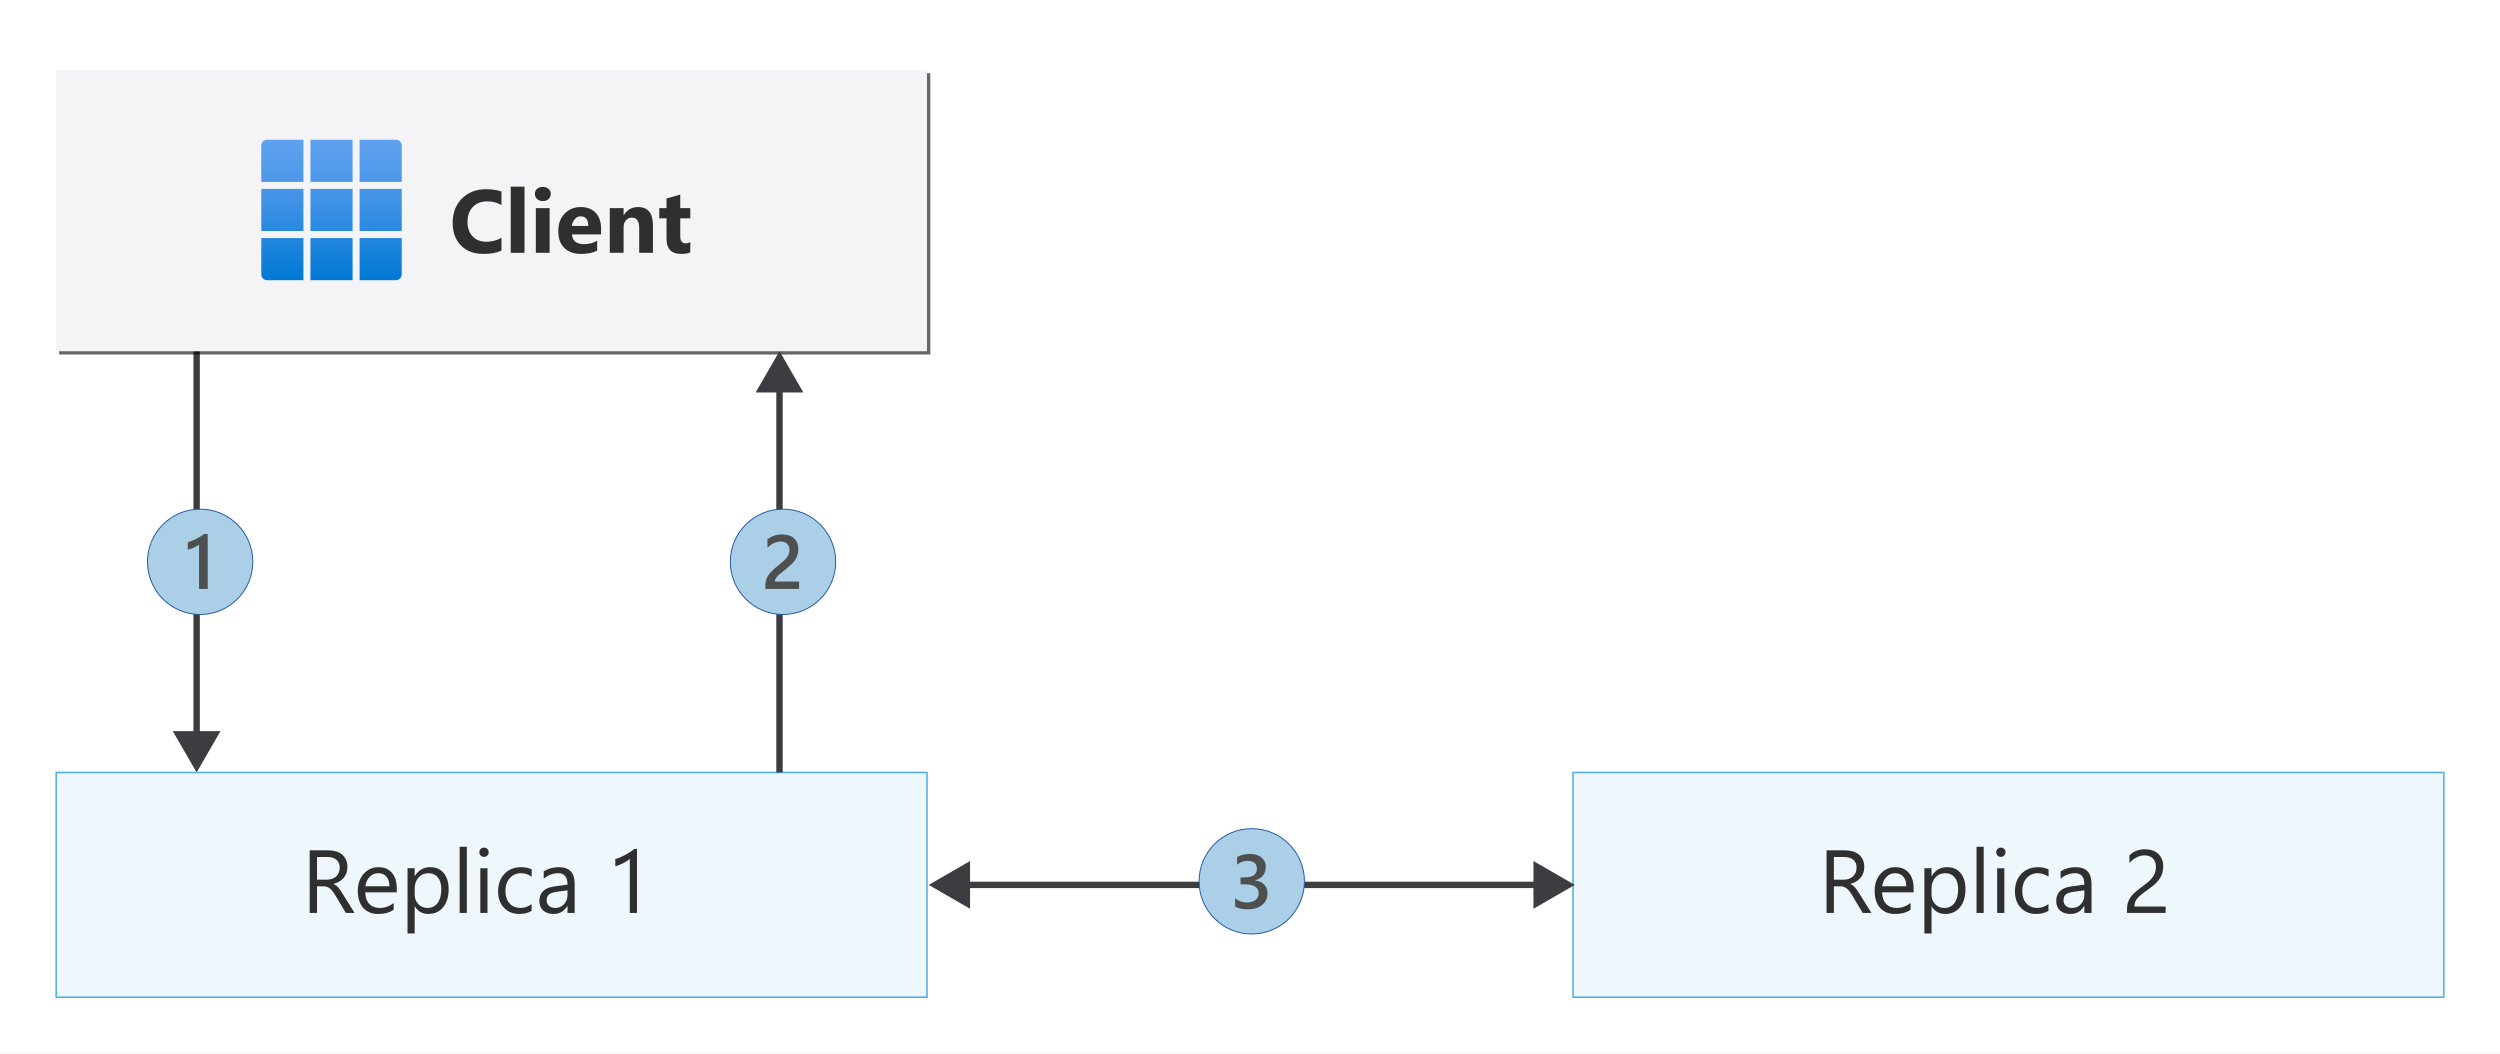
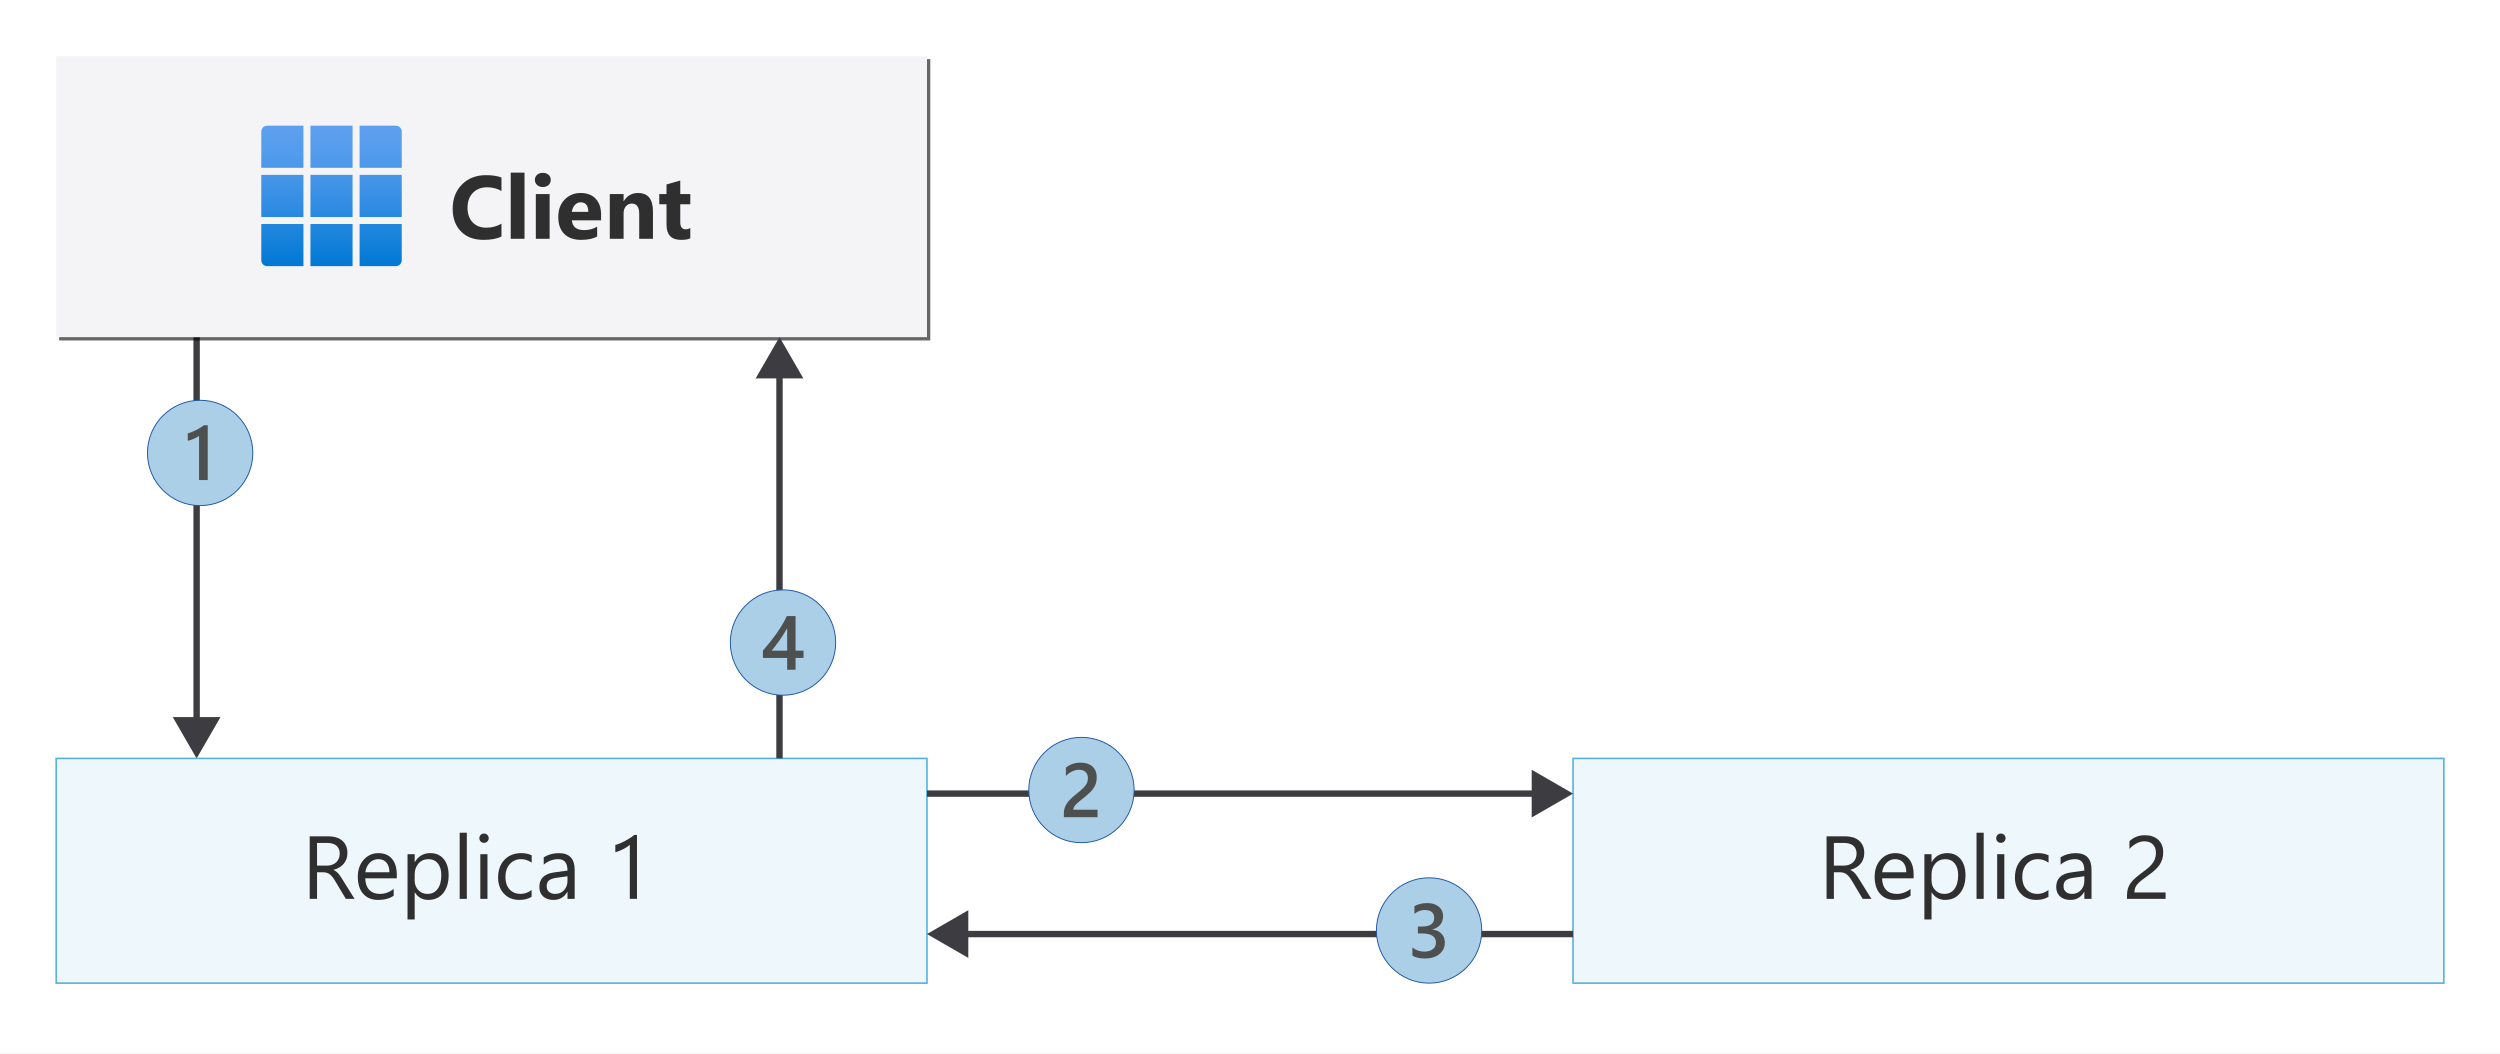
- <svg xmlns="http://www.w3.org/2000/svg" viewBox="0 0 391.6 165" width="391.6" height="165">
+ <svg xmlns="http://www.w3.org/2000/svg" width="391.6" height="165" viewBox="0 0 391.6 165">
  <defs>
-     <linearGradient id="linear-gradient" x1="-512.072" y1="-4401.488" x2="-512.072" y2="-4379.488" gradientTransform="translate(564 -4357.6) scale(1 -1)" gradientUnits="userSpaceOnUse">
+     <linearGradient id="linear-gradient" x1="-512.072" y1="-4399.288" x2="-512.072" y2="-4377.288" gradientTransform="translate(564 -4357.6) scale(1 -1)" gradientUnits="userSpaceOnUse">
      <stop offset="0" stop-color="#0078d4" />
      <stop offset=".16" stop-color="#1380da" />
      <stop offset=".53" stop-color="#3c91e5" />
      <stop offset=".82" stop-color="#559cec" />
      <stop offset="1" stop-color="#5ea0ef" />
    </linearGradient>
  </defs>
  <g isolation="isolate">
    <g id="Shapes">
-       <rect width="391.6" height="165" fill="#fff" />
+       <rect x="0" width="391.6" height="165" fill="#fff" />
      <g>
-         <line x1="30.8" y1="55" x2="30.8" y2="115.618" fill="none" stroke="#3c3c41" stroke-miterlimit="10" />
-         <polygon points="27.06 114.523 30.8 121 34.54 114.523 27.06 114.523" fill="#3c3c41" />
+         <line x1="30.8" y1="52.8" x2="30.8" y2="113.418" fill="none" stroke="#3c3c41" stroke-miterlimit="10" />
+         <polygon points="27.06 112.323 30.8 118.8 34.54 112.323 27.06 112.323" fill="#3c3c41" />
      </g>
      <g>
-         <rect x="8.8" y="121" width="136.4" height="35.2" fill="#fff" />
-         <rect x="8.8" y="121" width="136.4" height="35.2" fill="#53b1e0" opacity=".1" />
-         <rect x="8.8" y="121" width="136.4" height="35.2" fill="none" stroke="#53b1e0" stroke-width=".25" />
+         <rect x="8.8" y="118.8" width="136.4" height="35.2" fill="#fff" />
+         <rect x="8.8" y="118.8" width="136.4" height="35.2" fill="#53b1e0" opacity=".1" />
+         <rect x="8.8" y="118.8" width="136.4" height="35.2" fill="none" stroke="#53b1e0" stroke-width=".25" />
      </g>
      <g>
-         <rect x="246.4" y="121" width="136.4" height="35.2" fill="#fff" />
-         <rect x="246.4" y="121" width="136.4" height="35.2" fill="#53b1e0" opacity=".1" />
-         <rect x="246.4" y="121" width="136.4" height="35.2" fill="none" stroke="#53b1e0" stroke-width=".25" />
+         <rect x="246.4" y="118.8" width="136.4" height="35.2" fill="#fff" />
+         <rect x="246.4" y="118.8" width="136.4" height="35.2" fill="#53b1e0" opacity=".1" />
+         <rect x="246.4" y="118.8" width="136.4" height="35.2" fill="none" stroke="#53b1e0" stroke-width=".25" />
      </g>
      <g>
        <g mix-blend-mode="multiply" opacity=".6">
-           <rect x="9.3" y="11.5" width="136.4" height="44" />
-           <rect x="9.3" y="11.5" width="136.4" height="44" />
+           <rect x="9.3" y="9.3" width="136.4" height="44" />
+           <rect x="9.3" y="9.3" width="136.4" height="44" />
        </g>
        <g>
-           <rect x="8.8" y="11" width="136.4" height="44" fill="#fff" />
-           <rect x="8.8" y="11" width="136.4" height="44" fill="#f4f3f5" />
+           <rect x="8.8" y="8.8" width="136.4" height="44" fill="#fff" />
+           <rect x="8.8" y="8.8" width="136.4" height="44" fill="#f4f3f5" />
        </g>
      </g>
-       <path d="M48.628,37.288h6.6v6.6h-6.6v-6.6ZM40.928,28.488h6.6v-6.6h-5.679c-.509,0-.921.412-.921.921v5.679ZM41.849,43.888h5.679v-6.6h-6.6v5.679c0,.509.412.921.921.921h0ZM40.928,36.188h6.6v-6.6h-6.6v6.6ZM56.328,43.888h5.679c.509,0,.921-.412.921-.921h0v-5.679h-6.6v6.6ZM48.628,36.188h6.6v-6.6h-6.6v6.6ZM56.328,36.188h6.6v-6.6h-6.6v6.6ZM56.328,21.888v6.6h6.6v-5.679c0-.509-.412-.921-.921-.921h-5.679ZM48.628,28.488h6.6v-6.6h-6.6v6.6Z" fill="url(#linear-gradient)" />
+       <path d="M48.628,35.088h6.6v6.6h-6.6v-6.6ZM40.928,26.288h6.6v-6.6h-5.679c-.509,0-.921.412-.921.921v5.679ZM41.849,41.688h5.679v-6.6h-6.6v5.679c0,.509.412.921.921.921h0ZM40.928,33.988h6.6v-6.6h-6.6v6.6ZM56.328,41.688h5.679c.509,0,.921-.412.921-.921h0v-5.679h-6.6v6.6ZM48.628,33.988h6.6v-6.6h-6.6v6.6ZM56.328,33.988h6.6v-6.6h-6.6v6.6ZM56.328,19.688v6.6h6.6v-5.679c0-.509-.412-.921-.921-.921h-5.679ZM48.628,26.288h6.6v-6.6h-6.6v6.6Z" fill="url(#linear-gradient)" />
      <g>
        <g>
-           <circle cx="31.35" cy="88" r="8.25" fill="#c6e3f3" />
-           <circle cx="31.35" cy="88" r="8.25" fill="#155ea1" opacity=".15" />
-           <circle cx="31.35" cy="88" r="8.25" fill="none" stroke="#1f56a3" stroke-miterlimit="10" stroke-width=".15" />
+           <circle cx="31.35" cy="70.95" r="8.25" fill="#c6e3f3" />
+           <circle cx="31.35" cy="70.95" r="8.25" fill="#155ea1" opacity=".15" />
+           <circle cx="31.35" cy="70.95" r="8.25" fill="none" stroke="#1f56a3" stroke-miterlimit="10" stroke-width=".15" />
        </g>
-         <path d="M32.539,83.661v8.59h-1.359v-6.926c-.246.176-.511.326-.794.449s-.606.231-.97.324v-1.16c.227-.074.445-.152.656-.234s.419-.174.624-.275.412-.215.621-.34.425-.268.647-.428h.574Z" fill="#4e4f4f" />
+         <path d="M32.539,66.611v8.59h-1.359v-6.926c-.246.176-.511.325-.794.448s-.606.231-.97.325v-1.16c.227-.074.445-.152.656-.234s.419-.174.624-.275.412-.215.621-.34.425-.268.647-.428h.574Z" fill="#4e4f4f" />
      </g>
      <g>
-         <line x1="122.1" y1="60.382" x2="122.1" y2="121" fill="none" stroke="#3c3c41" stroke-miterlimit="10" />
-         <polygon points="118.36 61.476 122.1 55 125.84 61.476 118.36 61.476" fill="#3c3c41" />
+         <line x1="122.1" y1="58.182" x2="122.1" y2="118.8" fill="none" stroke="#3c3c41" stroke-miterlimit="10" />
+         <polygon points="118.36 59.276 122.1 52.8 125.84 59.276 118.36 59.276" fill="#3c3c41" />
      </g>
      <g>
        <g>
-           <circle cx="122.65" cy="88" r="8.25" fill="#c6e3f3" />
-           <circle cx="122.65" cy="88" r="8.25" fill="#155ea1" opacity=".15" />
-           <circle cx="122.65" cy="88" r="8.25" fill="none" stroke="#1f56a3" stroke-miterlimit="10" stroke-width=".15" />
+           <circle cx="122.65" cy="100.65" r="8.25" fill="#c6e3f3" />
+           <circle cx="122.65" cy="100.65" r="8.25" fill="#155ea1" opacity=".15" />
+           <circle cx="122.65" cy="100.65" r="8.25" fill="none" stroke="#1f56a3" stroke-miterlimit="10" stroke-width=".15" />
        </g>
-         <path d="M125.167,92.251h-5.273v-.65c0-.266.037-.514.111-.746s.174-.451.299-.656.272-.398.44-.58.348-.357.539-.527.387-.334.586-.492.395-.318.586-.478c.18-.152.344-.301.492-.447s.275-.299.381-.455.188-.32.246-.494.088-.363.088-.566c0-.223-.034-.416-.102-.582s-.164-.305-.287-.416-.269-.195-.436-.252-.352-.086-.551-.086c-.344,0-.693.08-1.049.24s-.697.4-1.025.721v-1.307c.172-.129.346-.24.521-.336s.357-.176.545-.24.385-.113.592-.144.428-.047.662-.047c.379,0,.723.051,1.031.15s.572.246.791.44.388.434.507.723.179.621.179.996c0,.34-.042.646-.126.918s-.203.523-.357.758-.341.457-.56.668-.463.428-.732.65c-.227.184-.452.363-.677.537s-.427.344-.606.51-.325.332-.436.498-.167.332-.167.5v.029h3.791v1.166Z" fill="#4e4f4f" />
+         <path d="M124.619,96.499v5.426h1.248v1.131h-1.248v1.846h-1.318v-1.846h-3.803v-1.143c.344-.387.696-.806,1.058-1.257s.709-.912,1.043-1.383.644-.942.929-1.415.525-.926.721-1.359h1.371ZM123.3,101.925v-3.527c-.426.766-.847,1.434-1.263,2.004s-.806,1.078-1.169,1.523h2.432Z" fill="#4e4f4f" />
      </g>
      <g>
-         <line x1="150.857" y1="138.611" x2="241.293" y2="138.611" fill="none" stroke="#3c3c41" stroke-miterlimit="10" />
-         <polygon points="151.951 142.351 145.475 138.611 151.951 134.872 151.951 142.351" fill="#3c3c41" />
-         <polygon points="240.199 142.351 246.675 138.611 240.199 134.872 240.199 142.351" fill="#3c3c41" />
+         <line x1="145.2" y1="124.311" x2="241.018" y2="124.311" fill="none" stroke="#3c3c41" stroke-miterlimit="10" />
+         <polygon points="239.924 128.051 246.4 124.311 239.924 120.572 239.924 128.051" fill="#3c3c41" />
      </g>
      <g>
        <g>
-           <circle cx="196.075" cy="138.05" r="8.25" fill="#c6e3f3" />
-           <circle cx="196.075" cy="138.05" r="8.25" fill="#155ea1" opacity=".15" />
-           <circle cx="196.075" cy="138.05" r="8.25" fill="none" stroke="#1f56a3" stroke-miterlimit="10" stroke-width=".15" />
+           <circle cx="169.4" cy="123.75" r="8.25" fill="#c6e3f3" />
+           <circle cx="169.4" cy="123.75" r="8.25" fill="#155ea1" opacity=".15" />
+           <circle cx="169.4" cy="123.75" r="8.25" fill="none" stroke="#1f56a3" stroke-miterlimit="10" stroke-width=".15" />
        </g>
-         <path d="M193.465,141.991v-1.277c.547.434,1.164.65,1.852.65.559,0,1.005-.127,1.339-.381s.501-.598.501-1.031c0-.953-.729-1.43-2.186-1.43h-.65v-1.09h.621c1.293,0,1.94-.449,1.94-1.348,0-.828-.504-1.242-1.512-1.242-.562,0-1.092.201-1.588.604v-1.207c.57-.32,1.244-.48,2.022-.48.746,0,1.344.188,1.793.562s.674.856.674,1.441c0,1.105-.562,1.816-1.688,2.133v.023c.606.059,1.084.271,1.435.636s.527.821.527,1.368c0,.754-.283,1.362-.85,1.825s-1.312.694-2.238.694c-.832,0-1.496-.15-1.992-.451Z" fill="#4e4f4f" />
+         <path d="M171.917,128.001h-5.273v-.65c0-.266.037-.514.111-.746s.174-.451.299-.656.272-.398.44-.58.348-.357.539-.527.387-.334.586-.492.395-.318.586-.478c.18-.152.344-.301.492-.447s.275-.299.381-.455.188-.32.246-.494.088-.363.088-.566c0-.223-.034-.416-.102-.582s-.164-.305-.287-.416-.269-.195-.436-.252-.352-.086-.551-.086c-.344,0-.693.08-1.049.24s-.697.4-1.025.721v-1.307c.172-.129.346-.24.521-.336s.357-.176.545-.24.385-.113.592-.144.428-.047.662-.047c.379,0,.723.051,1.031.15s.572.246.791.44.388.434.507.723.179.621.179.996c0,.34-.042.646-.126.918s-.203.523-.357.758-.341.457-.56.668-.463.428-.732.65c-.227.184-.452.363-.677.537s-.427.344-.606.51-.325.332-.436.498-.167.332-.167.5v.029h3.791v1.166Z" fill="#4e4f4f" />
+       </g>
+       <g>
+         <line x1="150.582" y1="146.311" x2="246.4" y2="146.311" fill="none" stroke="#3c3c41" stroke-miterlimit="10" />
+         <polygon points="151.676 150.051 145.2 146.311 151.676 142.572 151.676 150.051" fill="#3c3c41" />
+       </g>
+       <g>
+         <g>
+           <circle cx="223.85" cy="145.75" r="8.25" fill="#c6e3f3" />
+           <circle cx="223.85" cy="145.75" r="8.25" fill="#155ea1" opacity=".15" />
+           <circle cx="223.85" cy="145.75" r="8.25" fill="none" stroke="#1f56a3" stroke-miterlimit="10" stroke-width=".15" />
+         </g>
+         <path d="M221.239,149.69v-1.277c.547.434,1.164.65,1.852.65.559,0,1.005-.127,1.339-.381s.501-.598.501-1.031c0-.953-.729-1.43-2.186-1.43h-.65v-1.09h.621c1.293,0,1.94-.449,1.94-1.348,0-.828-.504-1.242-1.512-1.242-.562,0-1.092.201-1.588.604v-1.207c.57-.32,1.244-.48,2.022-.48.746,0,1.344.188,1.793.562s.674.856.674,1.441c0,1.105-.562,1.816-1.688,2.133v.023c.606.059,1.084.272,1.435.637s.527.82.527,1.367c0,.754-.283,1.363-.85,1.826s-1.312.693-2.238.693c-.832,0-1.496-.15-1.992-.451Z" fill="#4e4f4f" />
      </g>
    </g>
    <g id="Text">
      <g>
-         <path d="M55.539,143h-1.367l-1.641-2.748c-.15-.255-.296-.473-.438-.652-.141-.181-.286-.327-.434-.441-.148-.113-.308-.197-.478-.249-.171-.053-.363-.079-.578-.079h-.943v4.17h-1.148v-9.803h2.926c.429,0,.824.054,1.187.161.362.106.677.27.943.488s.475.491.625.817c.15.325.226.707.226,1.145,0,.342-.051.655-.153.94-.102.284-.249.539-.438.762-.19.224-.417.414-.684.571s-.566.279-.899.365v.027c.164.073.307.156.428.25.12.093.235.204.345.331.109.128.218.273.325.435.106.161.227.35.358.564l1.839,2.946ZM49.66,134.236v3.555h1.559c.287,0,.553-.043.797-.13.243-.086.454-.211.632-.372.178-.162.317-.36.417-.595.101-.235.15-.498.15-.79,0-.523-.17-.933-.509-1.227-.34-.294-.831-.441-1.474-.441h-1.572Z" fill="#2f2f2f" />
-         <path d="M62.152,139.78h-4.942c.019.779.229,1.381.629,1.805.401.424.953.636,1.654.636.789,0,1.514-.26,2.174-.779v1.053c-.615.447-1.429.67-2.44.67-.988,0-1.766-.317-2.331-.953-.565-.636-.848-1.53-.848-2.684,0-1.089.309-1.977.927-2.662.617-.686,1.384-1.029,2.3-1.029s1.625.297,2.126.889c.502.593.752,1.415.752,2.468v.588ZM61.003,138.83c-.004-.646-.16-1.15-.468-1.511-.308-.359-.735-.54-1.282-.54-.528,0-.978.19-1.347.567-.369.379-.597.873-.684,1.483h3.78Z" fill="#2f2f2f" />
-         <path d="M64.983,141.988h-.027v4.231h-1.121v-10.22h1.121v1.23h.027c.552-.93,1.358-1.395,2.42-1.395.902,0,1.606.314,2.112.94.506.626.759,1.466.759,2.519,0,1.172-.284,2.109-.855,2.813-.569.704-1.349,1.056-2.338,1.056-.906,0-1.606-.392-2.099-1.176ZM64.955,139.165v.978c0,.579.189,1.07.565,1.474s.854.605,1.432.605c.68,0,1.211-.26,1.597-.779.385-.519.577-1.241.577-2.167,0-.779-.18-1.39-.54-1.832-.359-.441-.848-.663-1.463-.663-.651,0-1.176.227-1.572.681-.397.453-.595,1.022-.595,1.705Z" fill="#2f2f2f" />
-         <path d="M73.124,143h-1.121v-10.363h1.121v10.363Z" fill="#2f2f2f" />
-         <path d="M75.812,134.222c-.201,0-.372-.068-.513-.205-.142-.137-.212-.31-.212-.519,0-.209.07-.384.212-.522.141-.14.311-.209.513-.209.205,0,.379.069.522.209.144.139.216.314.216.522,0,.201-.072.372-.216.513-.144.142-.317.212-.522.212ZM76.359,143h-1.121v-7h1.121v7Z" fill="#2f2f2f" />
-         <path d="M83.271,142.679c-.538.324-1.176.485-1.914.485-.998,0-1.804-.324-2.417-.974-.612-.649-.919-1.491-.919-2.526,0-1.152.33-2.079.991-2.778.66-.7,1.542-1.05,2.646-1.05.615,0,1.157.114,1.627.342v1.148c-.519-.364-1.076-.547-1.668-.547-.716,0-1.303.257-1.761.769s-.686,1.185-.686,2.019c0,.82.215,1.468.645,1.941.431.475,1.009.711,1.733.711.61,0,1.185-.202,1.723-.608v1.066Z" fill="#2f2f2f" />
-         <path d="M90.014,143h-1.121v-1.094h-.027c-.487.839-1.205,1.258-2.153,1.258-.697,0-1.243-.185-1.637-.554-.395-.369-.592-.858-.592-1.47,0-1.308.77-2.068,2.311-2.283l2.099-.294c0-1.19-.48-1.784-1.442-1.784-.843,0-1.603.287-2.283.861v-1.148c.689-.438,1.481-.656,2.379-.656,1.645,0,2.468.871,2.468,2.611v4.553ZM88.893,139.459l-1.688.232c-.519.073-.911.202-1.176.387-.264.185-.397.512-.397.981,0,.342.122.621.366.838.243.216.568.324.974.324.557,0,1.016-.194,1.378-.584s.543-.883.543-1.48v-.697Z" fill="#2f2f2f" />
-         <path d="M99.776,143h-1.121v-8.47c-.086.087-.213.185-.379.298-.167.111-.353.222-.56.331-.208.109-.427.212-.656.308-.231.096-.455.171-.674.226v-1.135c.246-.068.507-.16.783-.276.275-.116.547-.246.814-.39s.519-.294.755-.451c.237-.157.442-.311.615-.462h.424v10.021Z" fill="#2f2f2f" />
+         <path d="M55.539,140.8h-1.367l-1.641-2.748c-.15-.255-.296-.473-.438-.652-.141-.18-.286-.327-.434-.441-.148-.113-.308-.197-.478-.249s-.363-.079-.578-.079h-.943v4.17h-1.148v-9.803h2.926c.429,0,.824.055,1.187.161s.677.271.943.489.475.49.625.816.226.707.226,1.145c0,.342-.051.656-.153.94s-.249.539-.438.763c-.19.223-.417.413-.684.57s-.566.279-.899.365v.027c.164.073.307.156.428.25.12.094.235.204.345.332.109.127.218.272.325.434.106.162.227.35.358.565l1.839,2.945ZM49.66,132.036v3.555h1.559c.287,0,.553-.043.797-.129.243-.087.454-.211.632-.373s.317-.359.417-.595c.101-.235.15-.498.15-.79,0-.523-.17-.933-.509-1.227-.34-.294-.831-.441-1.474-.441h-1.572Z" fill="#2f2f2f" />
+         <path d="M62.152,137.581h-4.942c.019.779.229,1.381.629,1.805.401.424.953.635,1.654.635.789,0,1.514-.26,2.174-.779v1.053c-.615.447-1.429.67-2.44.67-.988,0-1.766-.317-2.331-.953-.565-.636-.848-1.53-.848-2.684,0-1.089.309-1.977.927-2.662.617-.685,1.384-1.029,2.3-1.029s1.625.297,2.126.889c.502.593.752,1.416.752,2.469v.588ZM61.003,136.63c-.004-.646-.16-1.15-.468-1.51-.308-.36-.735-.541-1.282-.541-.528,0-.978.19-1.347.568-.369.378-.597.872-.684,1.482h3.78Z" fill="#2f2f2f" />
+         <path d="M64.983,139.788h-.027v4.232h-1.121v-10.221h1.121v1.23h.027c.552-.93,1.358-1.395,2.42-1.395.902,0,1.606.315,2.112.94s.759,1.466.759,2.519c0,1.172-.284,2.109-.855,2.813-.569.704-1.349,1.056-2.338,1.056-.906,0-1.606-.392-2.099-1.176ZM64.955,136.966v.977c0,.579.189,1.07.565,1.474s.854.605,1.432.605c.68,0,1.211-.26,1.597-.779.385-.519.577-1.241.577-2.166,0-.779-.18-1.391-.54-1.832-.359-.442-.848-.664-1.463-.664-.651,0-1.176.227-1.572.681s-.595,1.022-.595,1.706Z" fill="#2f2f2f" />
+         <path d="M73.124,140.8h-1.121v-10.363h1.121v10.363Z" fill="#2f2f2f" />
+         <path d="M75.812,132.022c-.201,0-.372-.068-.513-.205-.142-.137-.212-.31-.212-.519,0-.209.07-.383.212-.522.141-.14.311-.208.513-.208.205,0,.379.068.522.208s.216.314.216.522c0,.201-.072.372-.216.514-.144.141-.317.211-.522.211ZM76.359,140.8h-1.121v-7h1.121v7Z" fill="#2f2f2f" />
+         <path d="M83.271,140.479c-.538.323-1.176.484-1.914.484-.998,0-1.804-.324-2.417-.974-.612-.649-.919-1.491-.919-2.526,0-1.152.33-2.078.991-2.778.66-.7,1.542-1.05,2.646-1.05.615,0,1.157.114,1.627.342v1.148c-.519-.364-1.076-.547-1.668-.547-.716,0-1.303.257-1.761.769s-.686,1.185-.686,2.019c0,.82.215,1.468.645,1.941.431.475,1.009.711,1.733.711.61,0,1.185-.202,1.723-.607v1.066Z" fill="#2f2f2f" />
+         <path d="M90.014,140.8h-1.121v-1.094h-.027c-.487.839-1.205,1.258-2.153,1.258-.697,0-1.243-.184-1.637-.553-.395-.369-.592-.859-.592-1.471,0-1.308.77-2.068,2.311-2.283l2.099-.293c0-1.19-.48-1.785-1.442-1.785-.843,0-1.603.287-2.283.861v-1.148c.689-.438,1.481-.656,2.379-.656,1.645,0,2.468.871,2.468,2.611v4.553ZM88.893,137.259l-1.688.232c-.519.073-.911.202-1.176.387-.264.185-.397.512-.397.981,0,.342.122.621.366.838.243.217.568.324.974.324.557,0,1.016-.194,1.378-.584s.543-.883.543-1.48v-.697Z" fill="#2f2f2f" />
+         <path d="M99.776,140.8h-1.121v-8.469c-.086.086-.213.185-.379.297-.167.111-.353.223-.56.332-.208.109-.427.211-.656.307-.231.096-.455.172-.674.227v-1.135c.246-.068.507-.161.783-.277.275-.116.547-.246.814-.39s.519-.294.755-.451c.237-.157.442-.311.615-.462h.424v10.021Z" fill="#2f2f2f" />
      </g>
      <g>
-         <path d="M293.139,143h-1.367l-1.641-2.748c-.15-.255-.296-.473-.438-.652-.141-.181-.286-.327-.434-.441-.148-.113-.308-.197-.478-.249-.171-.053-.363-.079-.578-.079h-.943v4.17h-1.148v-9.803h2.926c.428,0,.824.054,1.186.161.362.106.677.27.943.488s.475.491.625.817c.15.325.226.707.226,1.145,0,.342-.051.655-.154.94-.102.284-.248.539-.438.762-.189.224-.417.414-.684.571s-.566.279-.899.365v.027c.164.073.307.156.427.25.121.093.236.204.345.331.109.128.218.273.325.435.107.161.227.35.359.564l1.839,2.946ZM287.26,134.236v3.555h1.559c.287,0,.553-.043.796-.13.244-.086.455-.211.632-.372.178-.162.317-.36.417-.595.1-.235.15-.498.15-.79,0-.523-.17-.933-.509-1.227s-.831-.441-1.473-.441h-1.572Z" fill="#2f2f2f" />
-         <path d="M299.752,139.78h-4.942c.018.779.228,1.381.629,1.805s.953.636,1.654.636c.789,0,1.513-.26,2.174-.779v1.053c-.615.447-1.429.67-2.44.67-.989,0-1.766-.317-2.331-.953s-.848-1.53-.848-2.684c0-1.089.309-1.977.926-2.662.618-.686,1.384-1.029,2.3-1.029s1.625.297,2.126.889c.501.593.752,1.415.752,2.468v.588ZM298.603,138.83c-.004-.646-.161-1.15-.468-1.511-.308-.359-.735-.54-1.282-.54-.529,0-.978.19-1.347.567-.369.379-.597.873-.684,1.483h3.78Z" fill="#2f2f2f" />
-         <path d="M302.583,141.988h-.027v4.231h-1.121v-10.22h1.121v1.23h.027c.551-.93,1.358-1.395,2.42-1.395.902,0,1.606.314,2.112.94.506.626.759,1.466.759,2.519,0,1.172-.285,2.109-.855,2.813s-1.349,1.056-2.338,1.056c-.907,0-1.606-.392-2.099-1.176ZM302.555,139.165v.978c0,.579.188,1.07.564,1.474s.854.605,1.432.605c.679,0,1.211-.26,1.596-.779s.578-1.241.578-2.167c0-.779-.18-1.39-.54-1.832-.36-.441-.848-.663-1.463-.663-.652,0-1.176.227-1.572.681-.397.453-.595,1.022-.595,1.705Z" fill="#2f2f2f" />
-         <path d="M310.724,143h-1.121v-10.363h1.121v10.363Z" fill="#2f2f2f" />
-         <path d="M313.411,134.222c-.201,0-.372-.068-.513-.205s-.212-.31-.212-.519c0-.209.071-.384.212-.522.141-.14.312-.209.513-.209.205,0,.379.069.523.209.144.139.215.314.215.522,0,.201-.072.372-.215.513-.144.142-.318.212-.523.212ZM313.958,143h-1.121v-7h1.121v7Z" fill="#2f2f2f" />
-         <path d="M320.87,142.679c-.538.324-1.176.485-1.914.485-.998,0-1.804-.324-2.417-.974s-.919-1.491-.919-2.526c0-1.152.331-2.079.991-2.778.661-.7,1.542-1.05,2.646-1.05.615,0,1.158.114,1.627.342v1.148c-.519-.364-1.076-.547-1.668-.547-.715,0-1.302.257-1.76.769s-.687,1.185-.687,2.019c0,.82.215,1.468.646,1.941.431.475,1.008.711,1.733.711.611,0,1.185-.202,1.723-.608v1.066Z" fill="#2f2f2f" />
-         <path d="M327.614,143h-1.121v-1.094h-.027c-.488.839-1.206,1.258-2.153,1.258-.697,0-1.243-.185-1.637-.554s-.591-.858-.591-1.47c0-1.308.77-2.068,2.311-2.283l2.099-.294c0-1.19-.481-1.784-1.442-1.784-.843,0-1.604.287-2.283.861v-1.148c.688-.438,1.481-.656,2.379-.656,1.645,0,2.468.871,2.468,2.611v4.553ZM326.493,139.459l-1.688.232c-.519.073-.912.202-1.176.387s-.397.512-.397.981c0,.342.122.621.366.838.244.216.568.324.974.324.556,0,1.015-.194,1.377-.584s.543-.883.543-1.48v-.697Z" fill="#2f2f2f" />
-         <path d="M337.704,135.767c0-.301-.047-.562-.14-.786-.093-.223-.221-.409-.383-.557-.162-.148-.352-.259-.571-.332-.219-.072-.456-.109-.711-.109-.219,0-.433.03-.643.089-.209.06-.414.142-.612.246-.198.105-.39.231-.574.376-.185.146-.356.308-.516.485v-1.203c.315-.305.666-.539,1.056-.7.39-.162.865-.243,1.425-.243.401,0,.772.059,1.114.175s.638.286.889.509c.251.224.448.499.591.827s.215.704.215,1.128c0,.388-.044.738-.133,1.053s-.223.611-.403.889c-.18.278-.407.545-.68.8-.273.256-.595.516-.964.779-.46.328-.84.608-1.138.841s-.536.45-.711.653c-.175.202-.298.405-.369.608-.071.202-.106.436-.106.7h4.881v1.005h-6.05v-.485c0-.419.045-.788.137-1.107.091-.318.242-.622.451-.909s.484-.574.824-.861.755-.61,1.248-.971c.355-.255.653-.499.892-.731s.432-.465.578-.697.249-.468.311-.707.092-.493.092-.763Z" fill="#2f2f2f" />
+         <path d="M293.139,140.8h-1.367l-1.641-2.748c-.15-.255-.296-.473-.438-.652s-.286-.327-.434-.441c-.148-.113-.308-.197-.478-.249s-.363-.079-.578-.079h-.943v4.17h-1.148v-9.803h2.926c.428,0,.824.055,1.186.161s.677.271.943.489.475.49.625.816.226.707.226,1.145c0,.342-.051.656-.154.94s-.248.539-.438.763c-.189.223-.417.413-.684.57s-.566.279-.899.365v.027c.164.073.307.156.427.25s.236.204.345.332c.109.127.218.272.325.434s.227.35.359.565l1.839,2.945ZM287.26,132.036v3.555h1.559c.287,0,.553-.043.796-.129.244-.087.455-.211.632-.373s.317-.359.417-.595.15-.498.15-.79c0-.523-.17-.933-.509-1.227s-.831-.441-1.473-.441h-1.572Z" fill="#2f2f2f" />
+         <path d="M299.752,137.581h-4.942c.018.779.228,1.381.629,1.805s.953.635,1.654.635c.789,0,1.513-.26,2.174-.779v1.053c-.615.447-1.429.67-2.44.67-.989,0-1.766-.317-2.331-.953s-.848-1.53-.848-2.684c0-1.089.309-1.977.926-2.662s1.384-1.029,2.3-1.029,1.625.297,2.126.889c.501.593.752,1.416.752,2.469v.588ZM298.603,136.63c-.004-.646-.161-1.15-.468-1.51-.308-.36-.735-.541-1.282-.541-.529,0-.978.19-1.347.568-.369.378-.597.872-.684,1.482h3.78Z" fill="#2f2f2f" />
+         <path d="M302.583,139.788h-.027v4.232h-1.121v-10.221h1.121v1.23h.027c.551-.93,1.358-1.395,2.42-1.395.902,0,1.606.315,2.112.94s.759,1.466.759,2.519c0,1.172-.285,2.109-.855,2.813s-1.349,1.056-2.338,1.056c-.907,0-1.606-.392-2.099-1.176ZM302.555,136.966v.977c0,.579.188,1.07.564,1.474s.854.605,1.432.605c.679,0,1.211-.26,1.596-.779s.578-1.241.578-2.166c0-.779-.18-1.391-.54-1.832-.36-.442-.848-.664-1.463-.664-.652,0-1.176.227-1.572.681s-.595,1.022-.595,1.706Z" fill="#2f2f2f" />
+         <path d="M310.724,140.8h-1.121v-10.363h1.121v10.363Z" fill="#2f2f2f" />
+         <path d="M313.411,132.022c-.201,0-.372-.068-.513-.205s-.212-.31-.212-.519c0-.209.071-.383.212-.522s.312-.208.513-.208c.205,0,.379.068.523.208s.215.314.215.522c0,.201-.072.372-.215.514-.144.141-.318.211-.523.211ZM313.958,140.8h-1.121v-7h1.121v7Z" fill="#2f2f2f" />
+         <path d="M320.87,140.479c-.538.323-1.176.484-1.914.484-.998,0-1.804-.324-2.417-.974s-.919-1.491-.919-2.526c0-1.152.331-2.078.991-2.778s1.542-1.05,2.646-1.05c.615,0,1.158.114,1.627.342v1.148c-.519-.364-1.076-.547-1.668-.547-.715,0-1.302.257-1.76.769s-.687,1.185-.687,2.019c0,.82.215,1.468.646,1.941.431.475,1.008.711,1.733.711.611,0,1.185-.202,1.723-.607v1.066Z" fill="#2f2f2f" />
+         <path d="M327.614,140.8h-1.121v-1.094h-.027c-.488.839-1.206,1.258-2.153,1.258-.697,0-1.243-.184-1.637-.553s-.591-.859-.591-1.471c0-1.308.77-2.068,2.311-2.283l2.099-.293c0-1.19-.481-1.785-1.442-1.785-.843,0-1.604.287-2.283.861v-1.148c.688-.438,1.481-.656,2.379-.656,1.645,0,2.468.871,2.468,2.611v4.553ZM326.493,137.259l-1.688.232c-.519.073-.912.202-1.176.387s-.397.512-.397.981c0,.342.122.621.366.838s.568.324.974.324c.556,0,1.015-.194,1.377-.584s.543-.883.543-1.48v-.697Z" fill="#2f2f2f" />
+         <path d="M337.704,133.567c0-.301-.047-.562-.14-.785-.093-.224-.221-.41-.383-.558s-.352-.259-.571-.331c-.219-.073-.456-.109-.711-.109-.219,0-.433.029-.643.088-.209.06-.414.142-.612.246-.198.105-.39.231-.574.377-.185.145-.356.307-.516.484v-1.203c.315-.305.666-.539,1.056-.7s.865-.243,1.425-.243c.401,0,.772.059,1.114.175s.638.286.889.509c.251.224.448.5.591.828s.215.703.215,1.127c0,.388-.044.738-.133,1.053s-.223.611-.403.889c-.18.278-.407.545-.68.801-.273.255-.595.515-.964.779-.46.328-.84.607-1.138.84s-.536.451-.711.653-.298.405-.369.608-.106.436-.106.701h4.881v1.004h-6.05v-.484c0-.42.045-.789.137-1.107.091-.319.242-.623.451-.91s.484-.574.824-.861.755-.61,1.248-.971c.355-.255.653-.498.892-.731s.432-.465.578-.697.249-.469.311-.708.092-.493.092-.763Z" fill="#2f2f2f" />
      </g>
      <g>
-         <path d="M78.549,39.255c-.715.346-1.65.519-2.803.519-1.504,0-2.687-.441-3.548-1.326s-1.292-2.062-1.292-3.534c0-1.567.484-2.839,1.453-3.814s2.225-1.463,3.77-1.463c.957,0,1.764.12,2.42.362v2.126c-.656-.392-1.404-.588-2.242-.588-.92,0-1.664.29-2.228.868s-.848,1.363-.848,2.352c0,.947.267,1.703.8,2.266.533.564,1.251.845,2.153.845.861,0,1.65-.21,2.365-.629v2.017Z" fill="#2f2f2f" />
-         <path d="M82.159,39.603h-2.16v-10.363h2.16v10.363Z" fill="#2f2f2f" />
-         <path d="M85.026,31.496c-.365,0-.663-.108-.895-.325-.232-.216-.349-.481-.349-.796,0-.323.116-.588.349-.793s.531-.308.895-.308c.369,0,.669.102.899.308s.345.47.345.793c0,.328-.115.597-.345.807s-.53.315-.899.315ZM86.092,39.603h-2.16v-7h2.16v7Z" fill="#2f2f2f" />
-         <path d="M94.153,36.719h-4.566c.073,1.017.713,1.524,1.921,1.524.77,0,1.447-.182,2.03-.547v1.559c-.647.346-1.488.519-2.522.519-1.13,0-2.007-.314-2.632-.94-.625-.627-.936-1.501-.936-2.622,0-1.162.337-2.083,1.012-2.762s1.504-1.019,2.488-1.019c1.021,0,1.81.303,2.369.909s.837,1.429.837,2.468v.909ZM92.15,35.392c0-1.003-.406-1.504-1.217-1.504-.346,0-.646.144-.899.431s-.407.644-.461,1.073h2.577Z" fill="#2f2f2f" />
-         <path d="M102.279,39.603h-2.153v-3.89c0-1.084-.387-1.627-1.162-1.627-.373,0-.681.144-.923.431s-.362.651-.362,1.094v3.992h-2.16v-7h2.16v1.107h.027c.515-.853,1.265-1.278,2.249-1.278,1.549,0,2.324.961,2.324,2.885v4.286Z" fill="#2f2f2f" />
-         <path d="M108.128,39.521c-.319.169-.8.253-1.442.253-1.522,0-2.283-.791-2.283-2.372v-3.206h-1.135v-1.593h1.135v-1.511l2.153-.615v2.126h1.572v1.593h-1.572v2.83c0,.729.29,1.094.868,1.094.228,0,.462-.066.704-.198v1.6Z" fill="#2f2f2f" />
+         <path d="M78.549,37.054c-.715.347-1.65.519-2.803.519-1.504,0-2.687-.441-3.548-1.326-.861-.884-1.292-2.062-1.292-3.534,0-1.567.484-2.839,1.453-3.814.968-.975,2.225-1.463,3.77-1.463.957,0,1.764.121,2.42.362v2.126c-.656-.392-1.404-.588-2.242-.588-.92,0-1.664.29-2.228.868-.565.579-.848,1.363-.848,2.352,0,.948.267,1.703.8,2.267.533.562,1.251.844,2.153.844.861,0,1.65-.209,2.365-.629v2.017Z" fill="#2f2f2f" />
+         <path d="M82.159,37.403h-2.16v-10.363h2.16v10.363Z" fill="#2f2f2f" />
+         <path d="M85.026,29.296c-.365,0-.663-.108-.895-.324-.232-.217-.349-.482-.349-.797,0-.323.116-.588.349-.793s.531-.308.895-.308c.369,0,.669.102.899.308s.345.47.345.793c0,.328-.115.598-.345.807-.23.21-.53.315-.899.315ZM86.092,37.403h-2.16v-7h2.16v7Z" fill="#2f2f2f" />
+         <path d="M94.153,34.518h-4.566c.073,1.017.713,1.524,1.921,1.524.77,0,1.447-.182,2.03-.547v1.559c-.647.347-1.488.519-2.522.519-1.13,0-2.007-.314-2.632-.94-.625-.627-.936-1.501-.936-2.622,0-1.162.337-2.082,1.012-2.762.674-.679,1.504-1.019,2.488-1.019,1.021,0,1.81.304,2.369.909.558.606.837,1.429.837,2.468v.909ZM92.15,33.192c0-1.002-.406-1.504-1.217-1.504-.346,0-.646.144-.899.431s-.407.645-.461,1.073h2.577Z" fill="#2f2f2f" />
+         <path d="M102.279,37.403h-2.153v-3.89c0-1.084-.387-1.627-1.162-1.627-.373,0-.681.144-.923.431s-.362.652-.362,1.094v3.992h-2.16v-7h2.16v1.107h.027c.515-.852,1.265-1.278,2.249-1.278,1.549,0,2.324.962,2.324,2.885v4.286Z" fill="#2f2f2f" />
+         <path d="M108.128,37.321c-.319.169-.8.253-1.442.253-1.522,0-2.283-.79-2.283-2.372v-3.206h-1.135v-1.593h1.135v-1.511l2.153-.615v2.126h1.572v1.593h-1.572v2.83c0,.73.29,1.094.868,1.094.228,0,.462-.065.704-.198v1.6Z" fill="#2f2f2f" />
      </g>
    </g>
  </g>
</svg>
